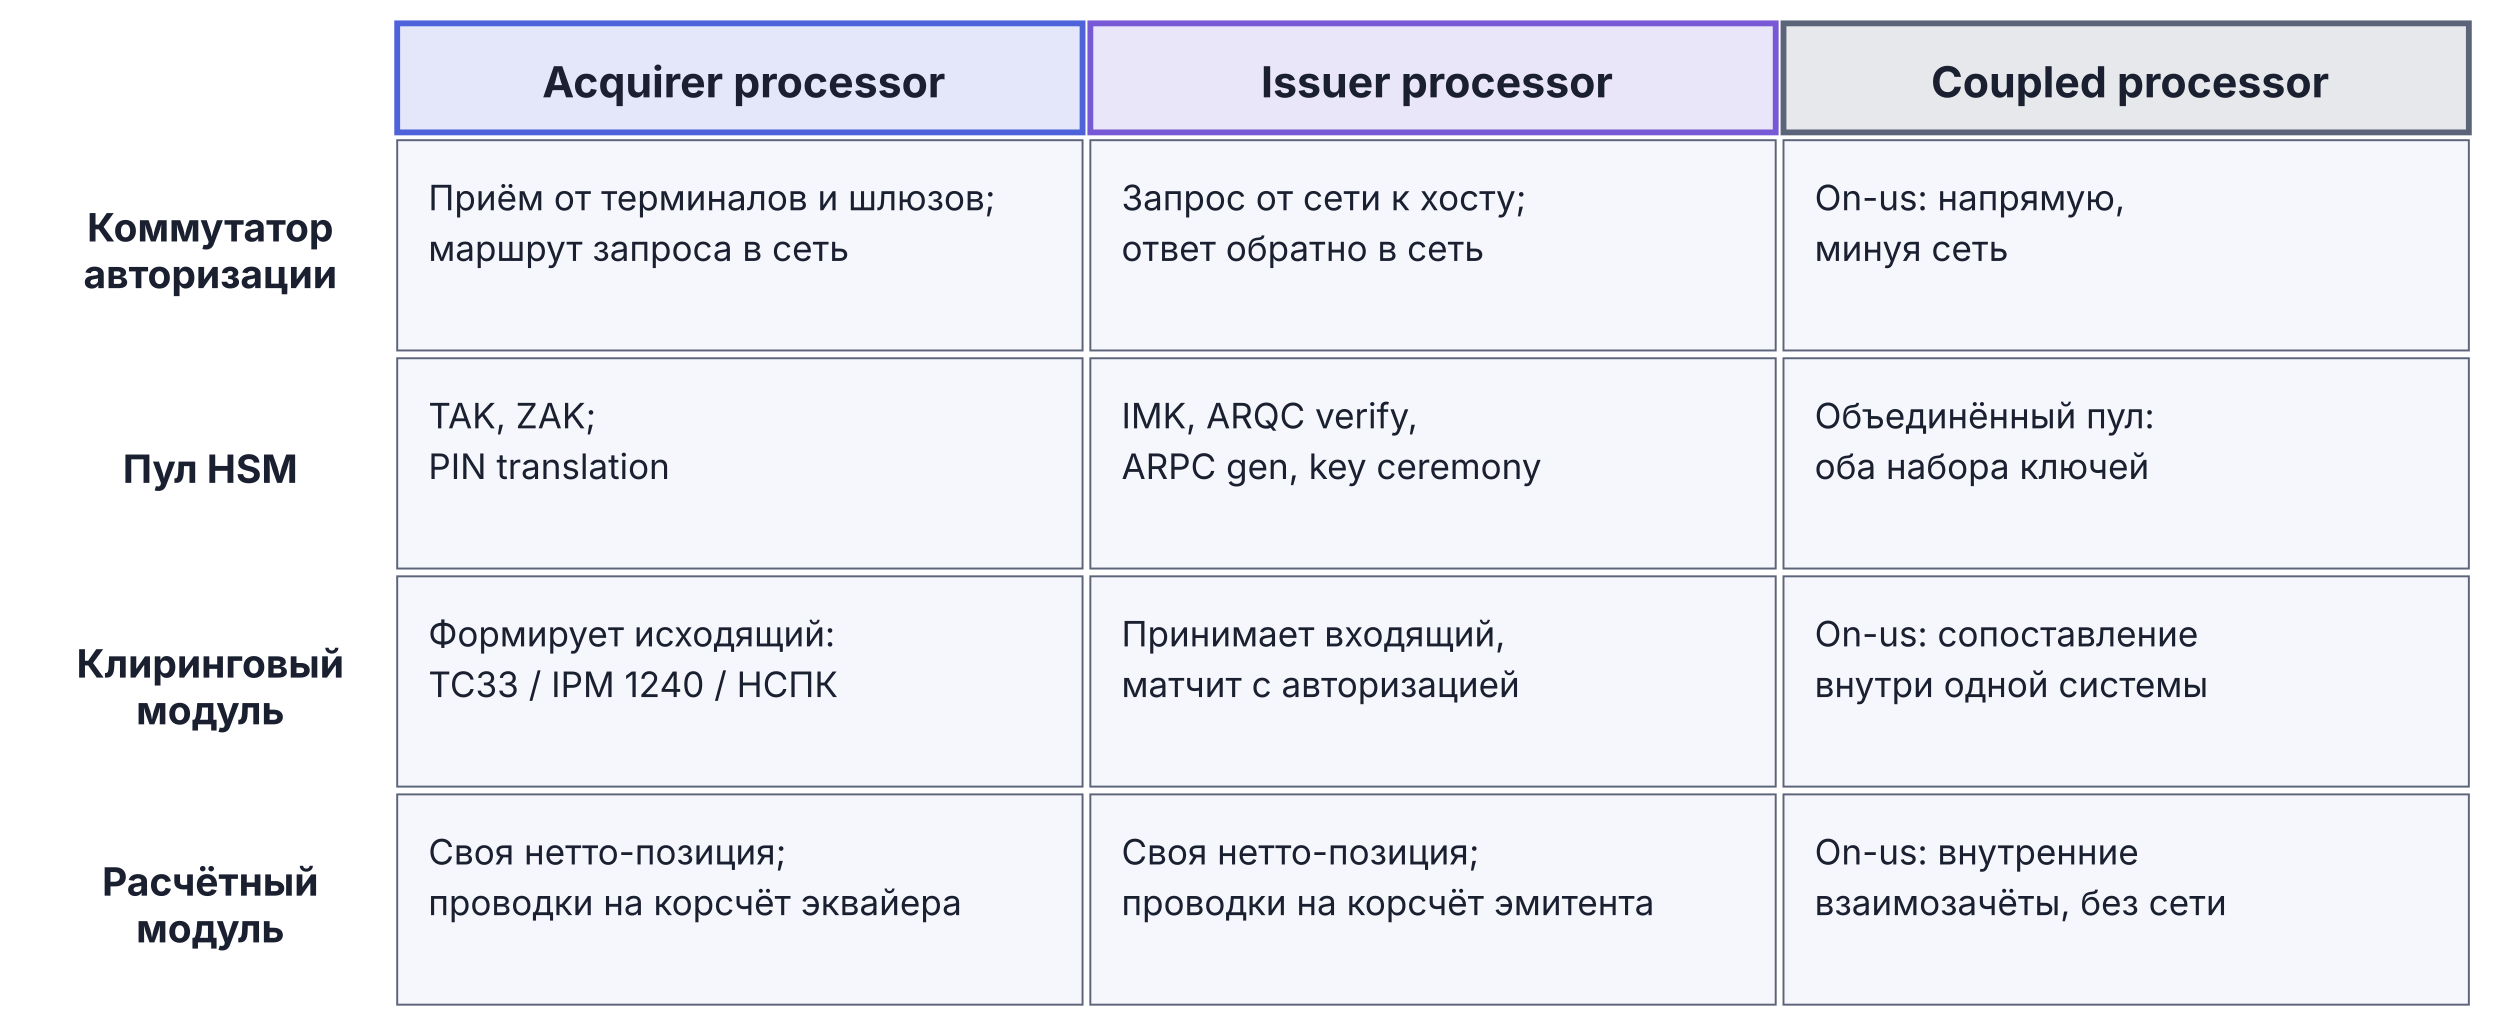
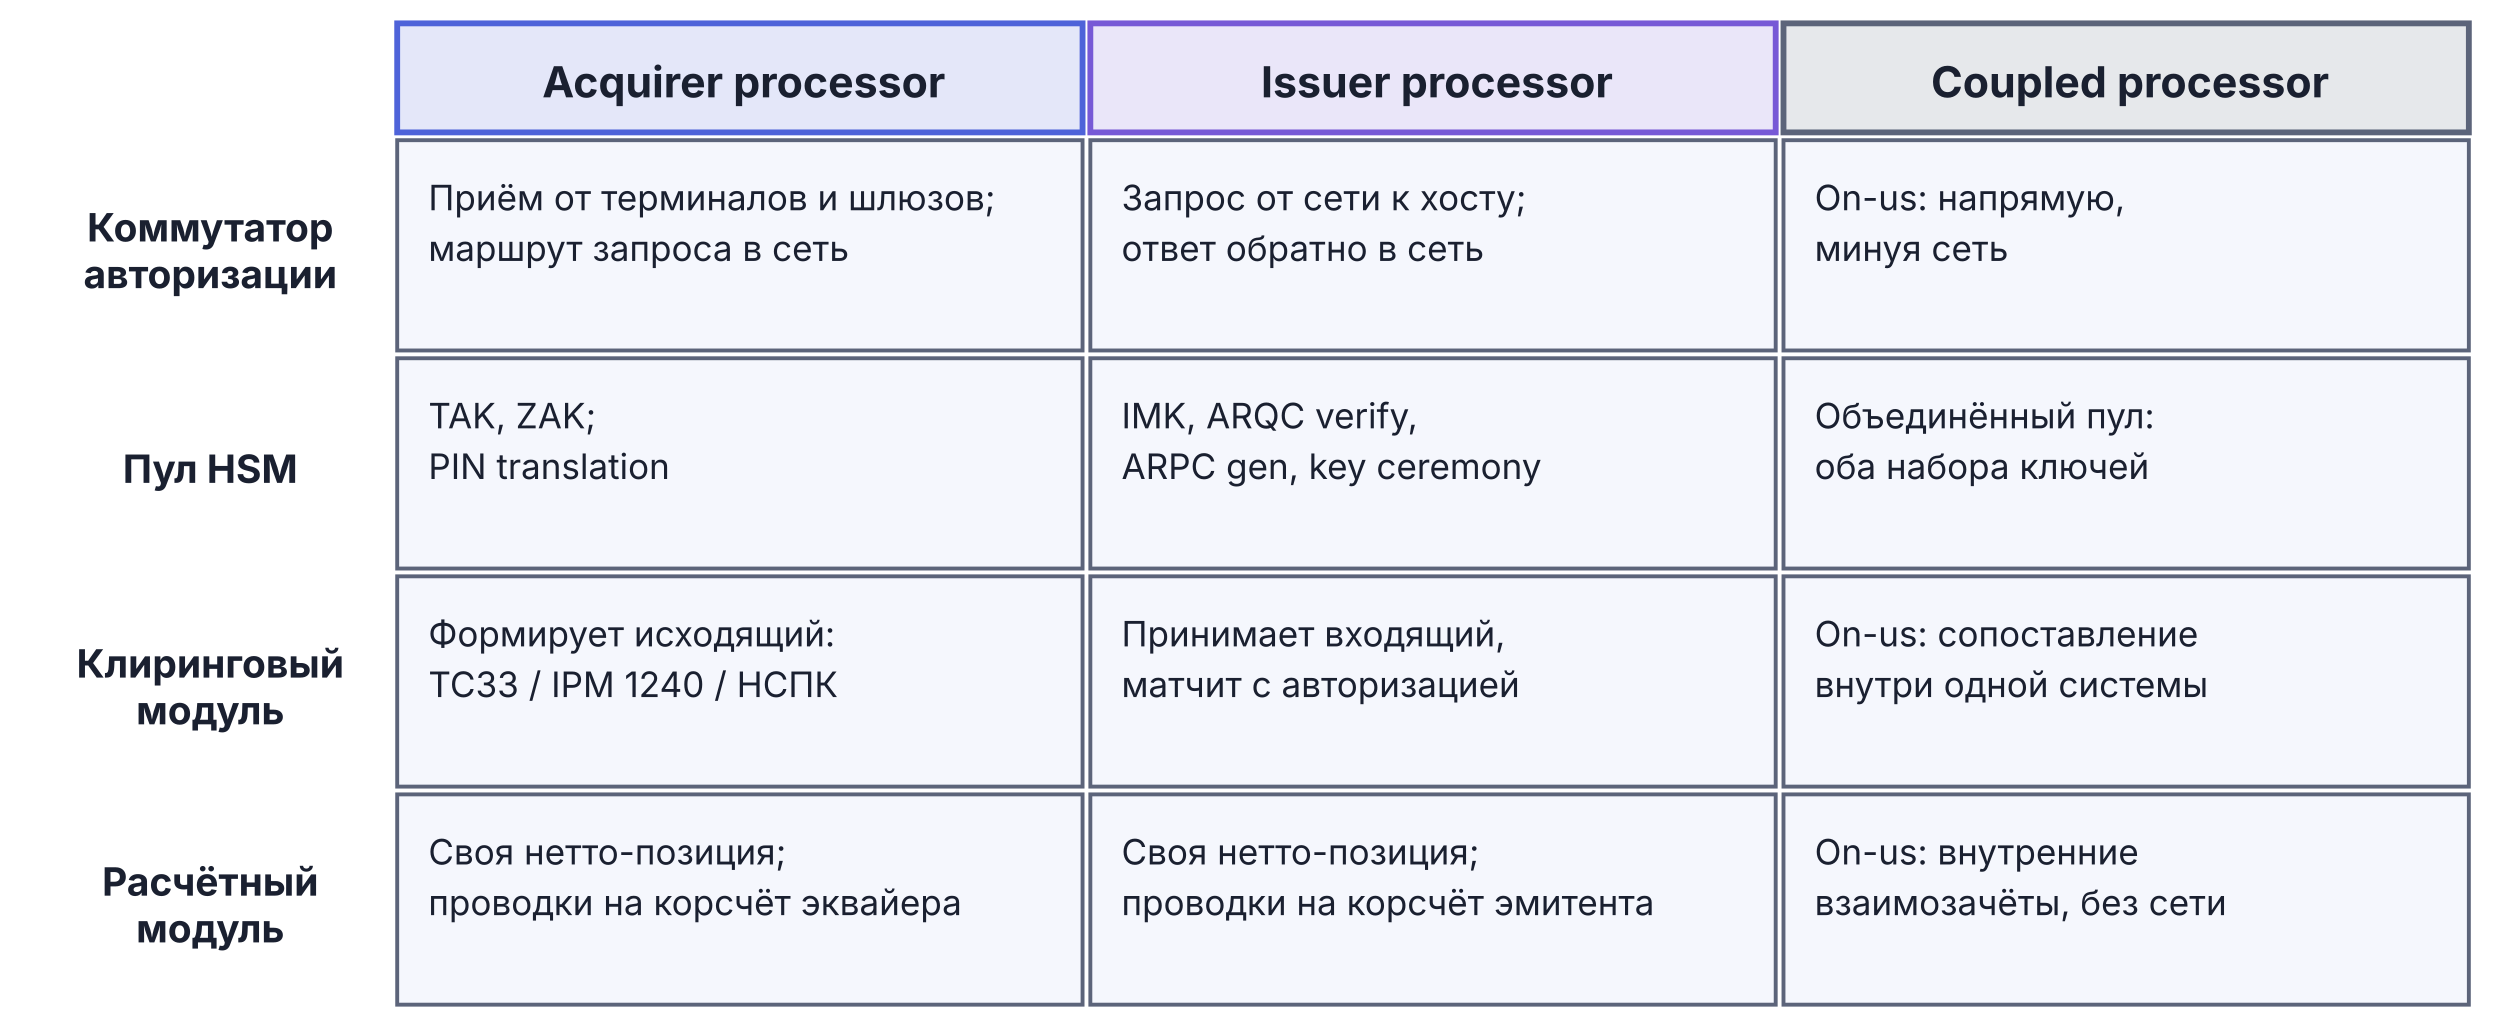
<svg xmlns="http://www.w3.org/2000/svg" viewBox="0 0 642 266" width="642" height="266">
  <rect x="102" y="6" width="176" height="28" fill="#4E63D9" fill-opacity="0.15" stroke="#4E63D9" stroke-width="1.5" />
  <text x="191.0" y="25.0" text-anchor="middle" font-family="Inter, -apple-system, BlinkMacSystemFont, 'Helvetica Neue', Arial, sans-serif" font-size="11" font-weight="bold" fill="#1A2030">Acquirer processor</text>
  <rect x="280" y="6" width="176" height="28" fill="#7759D6" fill-opacity="0.15" stroke="#7759D6" stroke-width="1.5" />
  <text x="369.0" y="25.0" text-anchor="middle" font-family="Inter, -apple-system, BlinkMacSystemFont, 'Helvetica Neue', Arial, sans-serif" font-size="11" font-weight="bold" fill="#1A2030">Issuer processor</text>
  <rect x="458" y="6" width="176" height="28" fill="#5C647A" fill-opacity="0.15" stroke="#5C647A" stroke-width="1.5" />
  <text x="547.0" y="25.0" text-anchor="middle" font-family="Inter, -apple-system, BlinkMacSystemFont, 'Helvetica Neue', Arial, sans-serif" font-size="11" font-weight="bold" fill="#1A2030">Coupled processor</text>
  <text x="54.0" y="62.0" text-anchor="middle" font-family="Inter, -apple-system, BlinkMacSystemFont, 'Helvetica Neue', Arial, sans-serif" font-size="10" font-weight="bold" fill="#1A2030">Коммутатор</text>
  <text x="54.0" y="74.0" text-anchor="middle" font-family="Inter, -apple-system, BlinkMacSystemFont, 'Helvetica Neue', Arial, sans-serif" font-size="10" font-weight="bold" fill="#1A2030">авторизации</text>
-   <rect x="102" y="36" width="176" height="54" fill="#F5F7FD" stroke="#5C647A" stroke-width="0.5" />
+   <rect x="102" y="36" width="176" height="54" fill="#F5F7FD" stroke="#5C647A" stroke-width="1" />
  <text x="110" y="54" text-anchor="start" font-family="Inter, -apple-system, BlinkMacSystemFont, 'Helvetica Neue', Arial, sans-serif" font-size="9" font-weight="normal" fill="#1A2030">Приём от терминалов и шлюзов;</text>
  <text x="110" y="67" text-anchor="start" font-family="Inter, -apple-system, BlinkMacSystemFont, 'Helvetica Neue', Arial, sans-serif" font-size="9" font-weight="normal" fill="#1A2030">маршрут запроса в сеть</text>
-   <rect x="280" y="36" width="176" height="54" fill="#F5F7FD" stroke="#5C647A" stroke-width="0.5" />
+   <rect x="280" y="36" width="176" height="54" fill="#F5F7FD" stroke="#5C647A" stroke-width="1" />
  <text x="288" y="54" text-anchor="start" font-family="Inter, -apple-system, BlinkMacSystemFont, 'Helvetica Neue', Arial, sans-serif" font-size="9" font-weight="normal" fill="#1A2030">Запрос от сети к хосту;</text>
  <text x="288" y="67" text-anchor="start" font-family="Inter, -apple-system, BlinkMacSystemFont, 'Helvetica Neue', Arial, sans-serif" font-size="9" font-weight="normal" fill="#1A2030">ответ обратно в сеть</text>
-   <rect x="458" y="36" width="176" height="54" fill="#F5F7FD" stroke="#5C647A" stroke-width="0.5" />
+   <rect x="458" y="36" width="176" height="54" fill="#F5F7FD" stroke="#5C647A" stroke-width="1" />
  <text x="466" y="54" text-anchor="start" font-family="Inter, -apple-system, BlinkMacSystemFont, 'Helvetica Neue', Arial, sans-serif" font-size="9" font-weight="normal" fill="#1A2030">On-us: напрямую,</text>
  <text x="466" y="67" text-anchor="start" font-family="Inter, -apple-system, BlinkMacSystemFont, 'Helvetica Neue', Arial, sans-serif" font-size="9" font-weight="normal" fill="#1A2030">минуя сеть</text>
  <text x="54.0" y="124.0" text-anchor="middle" font-family="Inter, -apple-system, BlinkMacSystemFont, 'Helvetica Neue', Arial, sans-serif" font-size="10" font-weight="bold" fill="#1A2030">Пул HSM</text>
-   <rect x="102" y="92" width="176" height="54" fill="#F5F7FD" stroke="#5C647A" stroke-width="0.5" />
+   <rect x="102" y="92" width="176" height="54" fill="#F5F7FD" stroke="#5C647A" stroke-width="1" />
  <text x="110" y="110" text-anchor="start" font-family="Inter, -apple-system, BlinkMacSystemFont, 'Helvetica Neue', Arial, sans-serif" font-size="9" font-weight="normal" fill="#1A2030">TAK, ZAK;</text>
  <text x="110" y="123" text-anchor="start" font-family="Inter, -apple-system, BlinkMacSystemFont, 'Helvetica Neue', Arial, sans-serif" font-size="9" font-weight="normal" fill="#1A2030">PIN translation</text>
-   <rect x="280" y="92" width="176" height="54" fill="#F5F7FD" stroke="#5C647A" stroke-width="0.5" />
+   <rect x="280" y="92" width="176" height="54" fill="#F5F7FD" stroke="#5C647A" stroke-width="1" />
  <text x="288" y="110" text-anchor="start" font-family="Inter, -apple-system, BlinkMacSystemFont, 'Helvetica Neue', Arial, sans-serif" font-size="9" font-weight="normal" fill="#1A2030">IMK, ARQC verify,</text>
  <text x="288" y="123" text-anchor="start" font-family="Inter, -apple-system, BlinkMacSystemFont, 'Helvetica Neue', Arial, sans-serif" font-size="9" font-weight="normal" fill="#1A2030">ARPC gen, key ceremony</text>
-   <rect x="458" y="92" width="176" height="54" fill="#F5F7FD" stroke="#5C647A" stroke-width="0.5" />
+   <rect x="458" y="92" width="176" height="54" fill="#F5F7FD" stroke="#5C647A" stroke-width="1" />
  <text x="466" y="110" text-anchor="start" font-family="Inter, -apple-system, BlinkMacSystemFont, 'Helvetica Neue', Arial, sans-serif" font-size="9" font-weight="normal" fill="#1A2030">Объединённый пул:</text>
  <text x="466" y="123" text-anchor="start" font-family="Inter, -apple-system, BlinkMacSystemFont, 'Helvetica Neue', Arial, sans-serif" font-size="9" font-weight="normal" fill="#1A2030">оба набора ключей</text>
  <text x="54.0" y="174.0" text-anchor="middle" font-family="Inter, -apple-system, BlinkMacSystemFont, 'Helvetica Neue', Arial, sans-serif" font-size="10" font-weight="bold" fill="#1A2030">Клиринговый</text>
  <text x="54.0" y="186.0" text-anchor="middle" font-family="Inter, -apple-system, BlinkMacSystemFont, 'Helvetica Neue', Arial, sans-serif" font-size="10" font-weight="bold" fill="#1A2030">модуль</text>
-   <rect x="102" y="148" width="176" height="54" fill="#F5F7FD" stroke="#5C647A" stroke-width="0.5" />
+   <rect x="102" y="148" width="176" height="54" fill="#F5F7FD" stroke="#5C647A" stroke-width="1" />
  <text x="110" y="166" text-anchor="start" font-family="Inter, -apple-system, BlinkMacSystemFont, 'Helvetica Neue', Arial, sans-serif" font-size="9" font-weight="normal" fill="#1A2030">Формирует исходящий:</text>
  <text x="110" y="179" text-anchor="start" font-family="Inter, -apple-system, BlinkMacSystemFont, 'Helvetica Neue', Arial, sans-serif" font-size="9" font-weight="normal" fill="#1A2030">TC33 / IPM 1240 / НСПК</text>
-   <rect x="280" y="148" width="176" height="54" fill="#F5F7FD" stroke="#5C647A" stroke-width="0.5" />
+   <rect x="280" y="148" width="176" height="54" fill="#F5F7FD" stroke="#5C647A" stroke-width="1" />
  <text x="288" y="166" text-anchor="start" font-family="Inter, -apple-system, BlinkMacSystemFont, 'Helvetica Neue', Arial, sans-serif" font-size="9" font-weight="normal" fill="#1A2030">Принимает входящий,</text>
  <text x="288" y="179" text-anchor="start" font-family="Inter, -apple-system, BlinkMacSystemFont, 'Helvetica Neue', Arial, sans-serif" font-size="9" font-weight="normal" fill="#1A2030">матчит с авторизацией</text>
-   <rect x="458" y="148" width="176" height="54" fill="#F5F7FD" stroke="#5C647A" stroke-width="0.5" />
+   <rect x="458" y="148" width="176" height="54" fill="#F5F7FD" stroke="#5C647A" stroke-width="1" />
  <text x="466" y="166" text-anchor="start" font-family="Inter, -apple-system, BlinkMacSystemFont, 'Helvetica Neue', Arial, sans-serif" font-size="9" font-weight="normal" fill="#1A2030">On-us: сопоставление</text>
  <text x="466" y="179" text-anchor="start" font-family="Inter, -apple-system, BlinkMacSystemFont, 'Helvetica Neue', Arial, sans-serif" font-size="9" font-weight="normal" fill="#1A2030">внутри одной системы</text>
  <text x="54.0" y="230.0" text-anchor="middle" font-family="Inter, -apple-system, BlinkMacSystemFont, 'Helvetica Neue', Arial, sans-serif" font-size="10" font-weight="bold" fill="#1A2030">Расчётный</text>
  <text x="54.0" y="242.0" text-anchor="middle" font-family="Inter, -apple-system, BlinkMacSystemFont, 'Helvetica Neue', Arial, sans-serif" font-size="10" font-weight="bold" fill="#1A2030">модуль</text>
-   <rect x="102" y="204" width="176" height="54" fill="#F5F7FD" stroke="#5C647A" stroke-width="0.5" />
+   <rect x="102" y="204" width="176" height="54" fill="#F5F7FD" stroke="#5C647A" stroke-width="1" />
  <text x="110" y="222" text-anchor="start" font-family="Inter, -apple-system, BlinkMacSystemFont, 'Helvetica Neue', Arial, sans-serif" font-size="9" font-weight="normal" fill="#1A2030">Своя нетто-позиция;</text>
  <text x="110" y="235" text-anchor="start" font-family="Inter, -apple-system, BlinkMacSystemFont, 'Helvetica Neue', Arial, sans-serif" font-size="9" font-weight="normal" fill="#1A2030">проводки на корсчёт эквайера</text>
-   <rect x="280" y="204" width="176" height="54" fill="#F5F7FD" stroke="#5C647A" stroke-width="0.5" />
+   <rect x="280" y="204" width="176" height="54" fill="#F5F7FD" stroke="#5C647A" stroke-width="1" />
  <text x="288" y="222" text-anchor="start" font-family="Inter, -apple-system, BlinkMacSystemFont, 'Helvetica Neue', Arial, sans-serif" font-size="9" font-weight="normal" fill="#1A2030">Своя нетто-позиция;</text>
  <text x="288" y="235" text-anchor="start" font-family="Inter, -apple-system, BlinkMacSystemFont, 'Helvetica Neue', Arial, sans-serif" font-size="9" font-weight="normal" fill="#1A2030">проводки на корсчёт эмитента</text>
-   <rect x="458" y="204" width="176" height="54" fill="#F5F7FD" stroke="#5C647A" stroke-width="0.5" />
+   <rect x="458" y="204" width="176" height="54" fill="#F5F7FD" stroke="#5C647A" stroke-width="1" />
  <text x="466" y="222" text-anchor="start" font-family="Inter, -apple-system, BlinkMacSystemFont, 'Helvetica Neue', Arial, sans-serif" font-size="9" font-weight="normal" fill="#1A2030">On-us: внутренние</text>
  <text x="466" y="235" text-anchor="start" font-family="Inter, -apple-system, BlinkMacSystemFont, 'Helvetica Neue', Arial, sans-serif" font-size="9" font-weight="normal" fill="#1A2030">взаимозачёты, без сети</text>
</svg>
